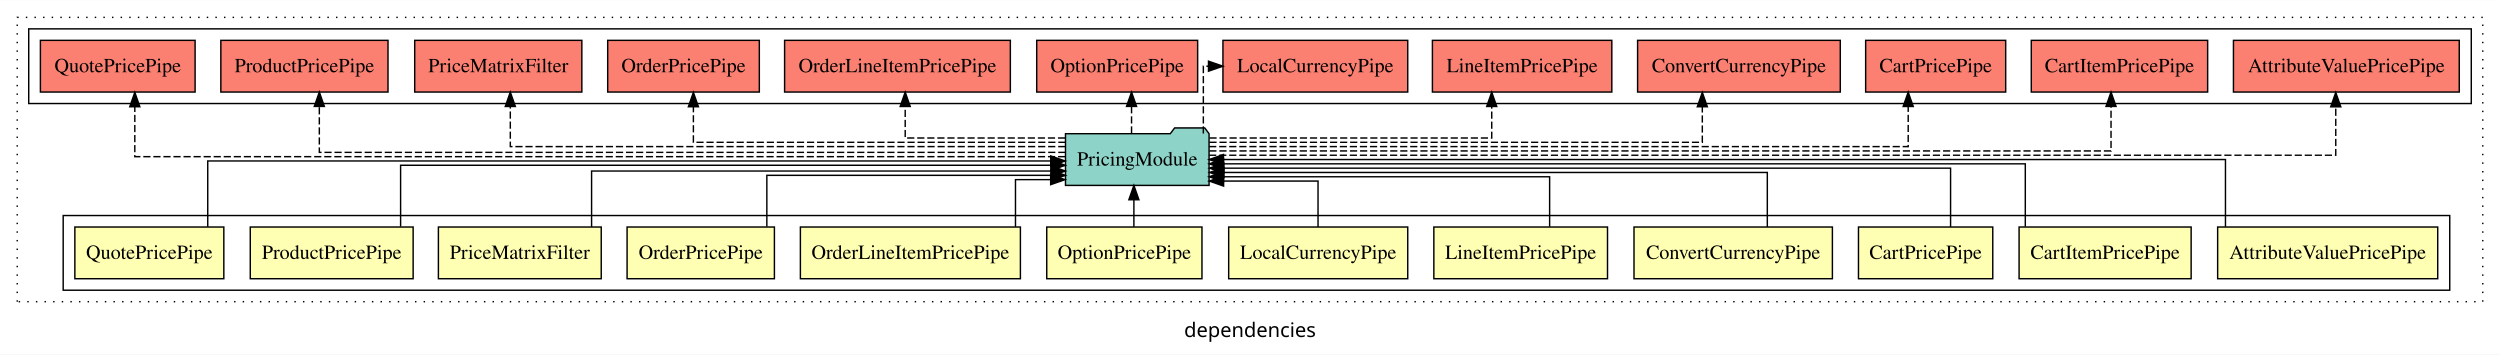
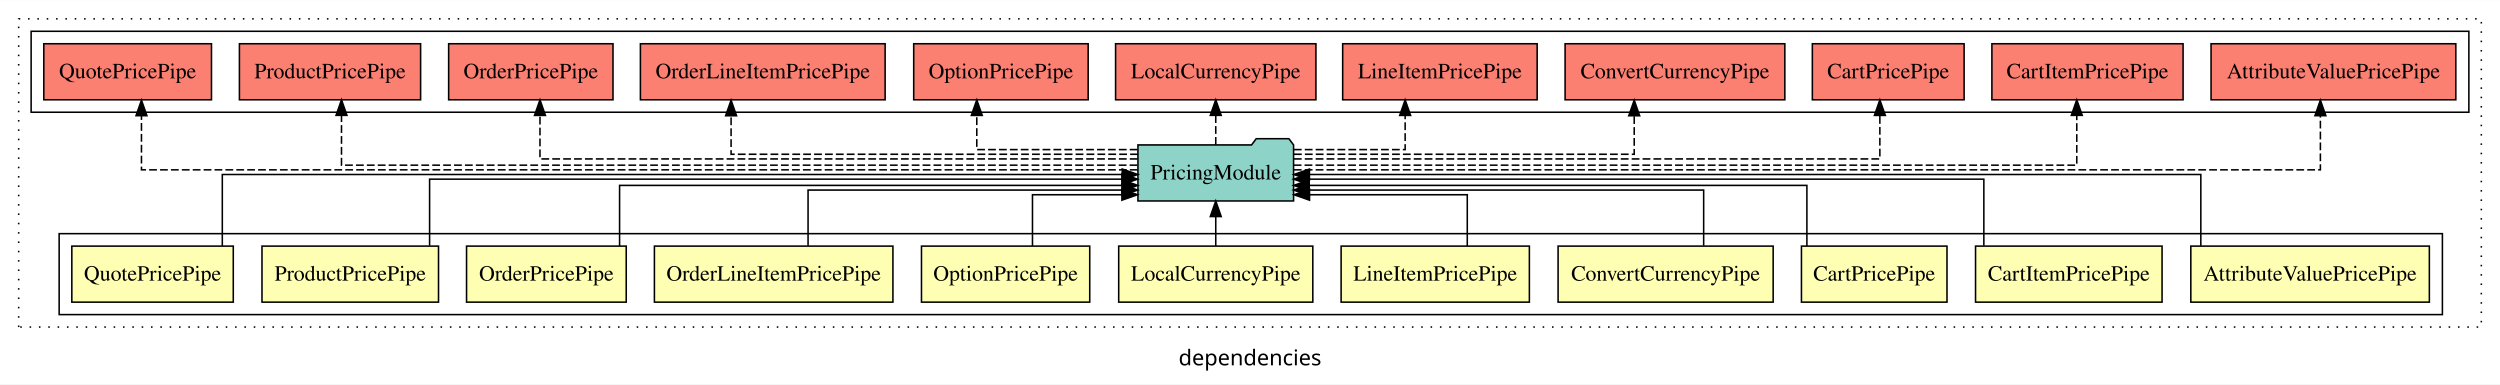
- <svg xmlns="http://www.w3.org/2000/svg" width="1741pt" height="247pt" viewBox="0.00 0.00 1741.00 246.80">
+ <svg xmlns="http://www.w3.org/2000/svg" width="1606pt" height="247pt" viewBox="0.00 0.00 1606.00 246.80">
  <g id="graph0" class="graph" transform="scale(1 1) rotate(0) translate(4 242.8)">
-     <polygon fill="white" stroke="transparent" points="-4,4 -4,-242.8 1737,-242.8 1737,4 -4,4" />
-     <text text-anchor="middle" x="866.5" y="-8.2" font-family="sans-serif" font-size="14.00">dependencies</text>
+     <polygon fill="white" stroke="transparent" points="-4,4 -4,-242.8 1602,-242.8 1602,4 -4,4" />
+     <text text-anchor="middle" x="799" y="-8.2" font-family="sans-serif" font-size="14.00">dependencies</text>
    <g id="clust1" class="cluster">
-       <polygon fill="none" stroke="black" stroke-dasharray="1,5" points="8,-32.8 8,-230.8 1725,-230.8 1725,-32.8 8,-32.8" />
-     </g>
-     <g id="clust16" class="cluster">
-       <polygon fill="none" stroke="black" points="16,-170.8 16,-222.8 1717,-222.8 1717,-170.8 16,-170.8" />
+       <polygon fill="none" stroke="black" stroke-dasharray="1,5" points="8,-32.8 8,-230.8 1590,-230.8 1590,-32.8 8,-32.8" />
    </g>
    <g id="clust2" class="cluster">
-       <polygon fill="none" stroke="black" points="40,-40.8 40,-92.8 1702,-92.8 1702,-40.8 40,-40.8" />
+       <polygon fill="none" stroke="black" points="34,-40.8 34,-92.8 1565,-92.8 1565,-40.8 34,-40.8" />
+     </g>
+     <g id="clust15" class="cluster">
+       <polygon fill="none" stroke="black" points="16,-170.8 16,-222.8 1582,-222.8 1582,-170.8 16,-170.8" />
    </g>
    <g id="node1" class="node">
-       <polygon fill="#ffffb3" stroke="black" points="1693.63,-84.8 1540.37,-84.8 1540.37,-48.8 1693.63,-48.8 1693.63,-84.8" />
-       <text text-anchor="middle" x="1617" y="-62.6" font-family="Times,serif" font-size="14.00">AttributeValuePricePipe</text>
+       <polygon fill="#ffffb3" stroke="black" points="1556.62,-84.8 1403.38,-84.8 1403.38,-48.8 1556.62,-48.8 1556.62,-84.8" />
+       <text text-anchor="middle" x="1480" y="-62.6" font-family="Times,serif" font-size="14.00">AttributeValuePricePipe</text>
+     </g>
+     <g id="node12" class="node">
+       <polygon fill="#8dd3c7" stroke="black" points="826.99,-149.8 823.99,-153.8 802.99,-153.8 799.99,-149.8 727.01,-149.8 727.01,-113.8 826.99,-113.8 826.99,-149.8" />
+       <text text-anchor="middle" x="777" y="-127.6" font-family="Times,serif" font-size="14.00">PricingModule</text>
+     </g>
+     <g id="edge1" class="edge">
+       <path fill="none" stroke="black" d="M1409.81,-84.97C1409.81,-103.89 1409.81,-130.8 1409.81,-130.8 1409.81,-130.8 837.18,-130.8 837.18,-130.8" />
+       <polygon fill="black" stroke="black" points="837.18,-127.3 827.18,-130.8 837.18,-134.3 837.18,-127.3" />
+     </g>
+     <g id="node2" class="node">
+       <polygon fill="#ffffb3" stroke="black" points="1384.91,-84.8 1265.09,-84.8 1265.09,-48.8 1384.91,-48.8 1384.91,-84.8" />
+       <text text-anchor="middle" x="1325" y="-62.6" font-family="Times,serif" font-size="14.00">CartItemPricePipe</text>
+     </g>
+     <g id="edge2" class="edge">
+       <path fill="none" stroke="black" d="M1270.42,-85.1C1270.42,-103.07 1270.42,-127.8 1270.42,-127.8 1270.42,-127.8 837.03,-127.8 837.03,-127.8" />
+       <polygon fill="black" stroke="black" points="837.03,-124.3 827.03,-127.8 837.03,-131.3 837.03,-124.3" />
+     </g>
+     <g id="node3" class="node">
+       <polygon fill="#ffffb3" stroke="black" points="1246.75,-84.8 1153.25,-84.8 1153.25,-48.8 1246.75,-48.8 1246.75,-84.8" />
+       <text text-anchor="middle" x="1200" y="-62.6" font-family="Times,serif" font-size="14.00">CartPricePipe</text>
+     </g>
+     <g id="edge3" class="edge">
+       <path fill="none" stroke="black" d="M1156.75,-84.84C1156.75,-101.53 1156.75,-123.8 1156.75,-123.8 1156.75,-123.8 837.04,-123.8 837.04,-123.8" />
+       <polygon fill="black" stroke="black" points="837.04,-120.3 827.04,-123.8 837.04,-127.3 837.04,-120.3" />
+     </g>
+     <g id="node4" class="node">
+       <polygon fill="#ffffb3" stroke="black" points="1135.08,-84.8 996.92,-84.8 996.92,-48.8 1135.08,-48.8 1135.08,-84.8" />
+       <text text-anchor="middle" x="1066" y="-62.6" font-family="Times,serif" font-size="14.00">ConvertCurrencyPipe</text>
+     </g>
+     <g id="edge4" class="edge">
+       <path fill="none" stroke="black" d="M1090.43,-85.08C1090.43,-100.75 1090.43,-120.8 1090.43,-120.8 1090.43,-120.8 837.01,-120.8 837.01,-120.8" />
+       <polygon fill="black" stroke="black" points="837.01,-117.3 827.01,-120.8 837.01,-124.3 837.01,-117.3" />
+     </g>
+     <g id="node5" class="node">
+       <polygon fill="#ffffb3" stroke="black" points="978.47,-84.8 857.53,-84.8 857.53,-48.8 978.47,-48.8 978.47,-84.8" />
+       <text text-anchor="middle" x="918" y="-62.6" font-family="Times,serif" font-size="14.00">LineItemPricePipe</text>
+     </g>
+     <g id="edge5" class="edge">
+       <path fill="none" stroke="black" d="M938.58,-84.92C938.58,-99.58 938.58,-117.8 938.58,-117.8 938.58,-117.8 837.24,-117.8 837.24,-117.8" />
+       <polygon fill="black" stroke="black" points="837.24,-114.3 827.24,-117.8 837.24,-121.3 837.24,-114.3" />
+     </g>
+     <g id="node6" class="node">
+       <polygon fill="#ffffb3" stroke="black" points="839.35,-84.8 714.65,-84.8 714.65,-48.8 839.35,-48.8 839.35,-84.8" />
+       <text text-anchor="middle" x="777" y="-62.6" font-family="Times,serif" font-size="14.00">LocalCurrencyPipe</text>
+     </g>
+     <g id="edge6" class="edge">
+       <path fill="none" stroke="black" d="M777,-84.91C777,-84.91 777,-103.79 777,-103.79" />
+       <polygon fill="black" stroke="black" points="773.5,-103.79 777,-113.79 780.5,-103.79 773.5,-103.79" />
+     </g>
+     <g id="node7" class="node">
+       <polygon fill="#ffffb3" stroke="black" points="696.04,-84.8 587.96,-84.8 587.96,-48.8 696.04,-48.8 696.04,-84.8" />
+       <text text-anchor="middle" x="642" y="-62.6" font-family="Times,serif" font-size="14.00">OptionPricePipe</text>
+     </g>
+     <g id="edge7" class="edge">
+       <path fill="none" stroke="black" d="M659.26,-84.92C659.26,-99.58 659.26,-117.8 659.26,-117.8 659.26,-117.8 716.72,-117.8 716.72,-117.8" />
+       <polygon fill="black" stroke="black" points="716.72,-121.3 726.72,-117.8 716.72,-114.3 716.72,-121.3" />
+     </g>
+     <g id="node8" class="node">
+       <polygon fill="#ffffb3" stroke="black" points="569.61,-84.8 416.39,-84.8 416.39,-48.8 569.61,-48.8 569.61,-84.8" />
+       <text text-anchor="middle" x="493" y="-62.6" font-family="Times,serif" font-size="14.00">OrderLineItemPricePipe</text>
+     </g>
+     <g id="edge8" class="edge">
+       <path fill="none" stroke="black" d="M515.1,-85.08C515.1,-100.75 515.1,-120.8 515.1,-120.8 515.1,-120.8 716.81,-120.8 716.81,-120.8" />
+       <polygon fill="black" stroke="black" points="716.81,-124.3 726.81,-120.8 716.81,-117.3 716.81,-124.3" />
+     </g>
+     <g id="node9" class="node">
+       <polygon fill="#ffffb3" stroke="black" points="398.29,-84.8 295.71,-84.8 295.71,-48.8 398.29,-48.8 398.29,-84.8" />
+       <text text-anchor="middle" x="347" y="-62.6" font-family="Times,serif" font-size="14.00">OrderPricePipe</text>
+     </g>
+     <g id="edge9" class="edge">
+       <path fill="none" stroke="black" d="M394.02,-84.84C394.02,-101.53 394.02,-123.8 394.02,-123.8 394.02,-123.8 716.93,-123.8 716.93,-123.8" />
+       <polygon fill="black" stroke="black" points="716.93,-127.3 726.93,-123.8 716.93,-120.3 716.93,-127.3" />
+     </g>
+     <g id="node10" class="node">
+       <polygon fill="#ffffb3" stroke="black" points="277.7,-84.8 164.3,-84.8 164.3,-48.8 277.7,-48.8 277.7,-84.8" />
+       <text text-anchor="middle" x="221" y="-62.6" font-family="Times,serif" font-size="14.00">ProductPricePipe</text>
+     </g>
+     <g id="edge10" class="edge">
+       <path fill="none" stroke="black" d="M271.97,-85.1C271.97,-103.07 271.97,-127.8 271.97,-127.8 271.97,-127.8 716.73,-127.8 716.73,-127.8" />
+       <polygon fill="black" stroke="black" points="716.73,-131.3 726.73,-127.8 716.73,-124.3 716.73,-131.3" />
+     </g>
+     <g id="node11" class="node">
+       <polygon fill="#ffffb3" stroke="black" points="145.86,-84.8 42.14,-84.8 42.14,-48.8 145.86,-48.8 145.86,-84.8" />
+       <text text-anchor="middle" x="94" y="-62.6" font-family="Times,serif" font-size="14.00">QuotePricePipe</text>
+     </g>
+     <g id="edge11" class="edge">
+       <path fill="none" stroke="black" d="M138.81,-84.97C138.81,-103.89 138.81,-130.8 138.81,-130.8 138.81,-130.8 716.92,-130.8 716.92,-130.8" />
+       <polygon fill="black" stroke="black" points="716.92,-134.3 726.92,-130.8 716.92,-127.3 716.92,-134.3" />
    </g>
    <g id="node13" class="node">
-       <polygon fill="#8dd3c7" stroke="black" points="837.99,-149.8 834.99,-153.8 813.99,-153.8 810.99,-149.8 738.01,-149.8 738.01,-113.8 837.99,-113.8 837.99,-149.8" />
-       <text text-anchor="middle" x="788" y="-127.6" font-family="Times,serif" font-size="14.00">PricingModule</text>
-     </g>
-     <g id="edge1" class="edge">
-       <path fill="none" stroke="black" d="M1545.81,-84.91C1545.81,-104.14 1545.81,-131.8 1545.81,-131.8 1545.81,-131.8 848.02,-131.8 848.02,-131.8" />
-       <polygon fill="black" stroke="black" points="848.02,-128.3 838.02,-131.8 848.02,-135.3 848.02,-128.3" />
-     </g>
-     <g id="node2" class="node">
-       <polygon fill="#ffffb3" stroke="black" points="1521.91,-84.8 1402.09,-84.8 1402.09,-48.8 1521.91,-48.8 1521.91,-84.8" />
-       <text text-anchor="middle" x="1462" y="-62.6" font-family="Times,serif" font-size="14.00">CartItemPricePipe</text>
-     </g>
-     <g id="edge2" class="edge">
-       <path fill="none" stroke="black" d="M1406.42,-85.07C1406.42,-103.36 1406.42,-128.8 1406.42,-128.8 1406.42,-128.8 848.08,-128.8 848.08,-128.8" />
-       <polygon fill="black" stroke="black" points="848.08,-125.3 838.08,-128.8 848.08,-132.3 848.08,-125.3" />
-     </g>
-     <g id="node3" class="node">
-       <polygon fill="#ffffb3" stroke="black" points="1383.76,-84.8 1290.24,-84.8 1290.24,-48.8 1383.76,-48.8 1383.76,-84.8" />
-       <text text-anchor="middle" x="1337" y="-62.6" font-family="Times,serif" font-size="14.00">CartPricePipe</text>
-     </g>
-     <g id="edge3" class="edge">
-       <path fill="none" stroke="black" d="M1354.38,-84.82C1354.38,-102.17 1354.38,-125.8 1354.38,-125.8 1354.38,-125.8 848.26,-125.8 848.26,-125.8" />
-       <polygon fill="black" stroke="black" points="848.26,-122.3 838.26,-125.8 848.26,-129.3 848.26,-122.3" />
-     </g>
-     <g id="node4" class="node">
-       <polygon fill="#ffffb3" stroke="black" points="1272.08,-84.8 1133.92,-84.8 1133.92,-48.8 1272.08,-48.8 1272.08,-84.8" />
-       <text text-anchor="middle" x="1203" y="-62.6" font-family="Times,serif" font-size="14.00">ConvertCurrencyPipe</text>
-     </g>
-     <g id="edge4" class="edge">
-       <path fill="none" stroke="black" d="M1226.76,-84.83C1226.76,-101.2 1226.76,-122.8 1226.76,-122.8 1226.76,-122.8 848.33,-122.8 848.33,-122.8" />
-       <polygon fill="black" stroke="black" points="848.33,-119.3 838.33,-122.8 848.33,-126.3 848.33,-119.3" />
-     </g>
-     <g id="node5" class="node">
-       <polygon fill="#ffffb3" stroke="black" points="1115.47,-84.8 994.53,-84.8 994.53,-48.8 1115.47,-48.8 1115.47,-84.8" />
-       <text text-anchor="middle" x="1055" y="-62.6" font-family="Times,serif" font-size="14.00">LineItemPricePipe</text>
-     </g>
-     <g id="edge5" class="edge">
-       <path fill="none" stroke="black" d="M1075.16,-85.04C1075.16,-100.37 1075.16,-119.8 1075.16,-119.8 1075.16,-119.8 848.02,-119.8 848.02,-119.8" />
-       <polygon fill="black" stroke="black" points="848.02,-116.3 838.02,-119.8 848.02,-123.3 848.02,-116.3" />
-     </g>
-     <g id="node6" class="node">
-       <polygon fill="#ffffb3" stroke="black" points="976.35,-84.8 851.65,-84.8 851.65,-48.8 976.35,-48.8 976.35,-84.8" />
-       <text text-anchor="middle" x="914" y="-62.6" font-family="Times,serif" font-size="14.00">LocalCurrencyPipe</text>
-     </g>
-     <g id="edge6" class="edge">
-       <path fill="none" stroke="black" d="M913.88,-84.85C913.88,-99.17 913.88,-116.8 913.88,-116.8 913.88,-116.8 848.11,-116.8 848.11,-116.8" />
-       <polygon fill="black" stroke="black" points="848.11,-113.3 838.11,-116.8 848.11,-120.3 848.11,-113.3" />
-     </g>
-     <g id="node7" class="node">
-       <polygon fill="#ffffb3" stroke="black" points="833.05,-84.8 724.95,-84.8 724.95,-48.8 833.05,-48.8 833.05,-84.8" />
-       <text text-anchor="middle" x="779" y="-62.6" font-family="Times,serif" font-size="14.00">OptionPricePipe</text>
-     </g>
-     <g id="edge7" class="edge">
-       <path fill="none" stroke="black" d="M785.64,-84.91C785.64,-84.91 785.64,-103.79 785.64,-103.79" />
-       <polygon fill="black" stroke="black" points="782.14,-103.79 785.64,-113.79 789.14,-103.79 782.14,-103.79" />
-     </g>
-     <g id="node8" class="node">
-       <polygon fill="#ffffb3" stroke="black" points="706.61,-84.8 553.39,-84.8 553.39,-48.8 706.61,-48.8 706.61,-84.8" />
-       <text text-anchor="middle" x="630" y="-62.6" font-family="Times,serif" font-size="14.00">OrderLineItemPricePipe</text>
-     </g>
-     <g id="edge8" class="edge">
-       <path fill="none" stroke="black" d="M703.18,-84.92C703.18,-99.58 703.18,-117.8 703.18,-117.8 703.18,-117.8 727.68,-117.8 727.68,-117.8" />
-       <polygon fill="black" stroke="black" points="727.68,-121.3 737.68,-117.8 727.68,-114.3 727.68,-121.3" />
-     </g>
-     <g id="node9" class="node">
-       <polygon fill="#ffffb3" stroke="black" points="535.3,-84.8 432.7,-84.8 432.7,-48.8 535.3,-48.8 535.3,-84.8" />
-       <text text-anchor="middle" x="484" y="-62.6" font-family="Times,serif" font-size="14.00">OrderPricePipe</text>
-     </g>
-     <g id="edge9" class="edge">
-       <path fill="none" stroke="black" d="M530.03,-85.08C530.03,-100.75 530.03,-120.8 530.03,-120.8 530.03,-120.8 727.95,-120.8 727.95,-120.8" />
-       <polygon fill="black" stroke="black" points="727.95,-124.3 737.95,-120.8 727.95,-117.3 727.95,-124.3" />
-     </g>
-     <g id="node10" class="node">
-       <polygon fill="#ffffb3" stroke="black" points="414.7,-84.8 301.3,-84.8 301.3,-48.8 414.7,-48.8 414.7,-84.8" />
-       <text text-anchor="middle" x="358" y="-62.6" font-family="Times,serif" font-size="14.00">PriceMatrixFilter</text>
-     </g>
-     <g id="edge10" class="edge">
-       <path fill="none" stroke="black" d="M407.98,-84.84C407.98,-101.53 407.98,-123.8 407.98,-123.8 407.98,-123.8 727.93,-123.8 727.93,-123.8" />
-       <polygon fill="black" stroke="black" points="727.93,-127.3 737.93,-123.8 727.93,-120.3 727.93,-127.3" />
-     </g>
-     <g id="node11" class="node">
-       <polygon fill="#ffffb3" stroke="black" points="283.71,-84.8 170.29,-84.8 170.29,-48.8 283.71,-48.8 283.71,-84.8" />
-       <text text-anchor="middle" x="227" y="-62.6" font-family="Times,serif" font-size="14.00">ProductPricePipe</text>
-     </g>
-     <g id="edge11" class="edge">
-       <path fill="none" stroke="black" d="M274.98,-85.1C274.98,-103.07 274.98,-127.8 274.98,-127.8 274.98,-127.8 727.88,-127.8 727.88,-127.8" />
-       <polygon fill="black" stroke="black" points="727.88,-131.3 737.88,-127.8 727.88,-124.3 727.88,-131.3" />
-     </g>
-     <g id="node12" class="node">
-       <polygon fill="#ffffb3" stroke="black" points="151.87,-84.8 48.13,-84.8 48.13,-48.8 151.87,-48.8 151.87,-84.8" />
-       <text text-anchor="middle" x="100" y="-62.6" font-family="Times,serif" font-size="14.00">QuotePricePipe</text>
+       <polygon fill="#fb8072" stroke="black" points="1573.62,-214.8 1416.38,-214.8 1416.38,-178.8 1573.62,-178.8 1573.62,-214.8" />
+       <text text-anchor="middle" x="1495" y="-192.6" font-family="Times,serif" font-size="14.00">AttributeValuePricePipe </text>
    </g>
    <g id="edge12" class="edge">
-       <path fill="none" stroke="black" d="M140.67,-84.97C140.67,-103.89 140.67,-130.8 140.67,-130.8 140.67,-130.8 727.74,-130.8 727.74,-130.8" />
-       <polygon fill="black" stroke="black" points="727.74,-134.3 737.74,-130.8 727.74,-127.3 727.74,-134.3" />
+       <path fill="none" stroke="black" stroke-dasharray="5,2" d="M827.18,-133.8C989.01,-133.8 1486.62,-133.8 1486.62,-133.8 1486.62,-133.8 1486.62,-168.58 1486.62,-168.58" />
+       <polygon fill="black" stroke="black" points="1483.13,-168.58 1486.62,-178.58 1490.13,-168.58 1483.13,-168.58" />
    </g>
    <g id="node14" class="node">
-       <polygon fill="#fb8072" stroke="black" points="1708.63,-214.8 1551.37,-214.8 1551.37,-178.8 1708.63,-178.8 1708.63,-214.8" />
-       <text text-anchor="middle" x="1630" y="-192.6" font-family="Times,serif" font-size="14.00">AttributeValuePricePipe </text>
+       <polygon fill="#fb8072" stroke="black" points="1398.41,-214.8 1275.59,-214.8 1275.59,-178.8 1398.41,-178.8 1398.41,-214.8" />
+       <text text-anchor="middle" x="1337" y="-192.6" font-family="Times,serif" font-size="14.00">CartItemPricePipe </text>
    </g>
    <g id="edge13" class="edge">
-       <path fill="none" stroke="black" stroke-dasharray="5,2" d="M838.02,-134.8C1018.08,-134.8 1622.62,-134.8 1622.62,-134.8 1622.62,-134.8 1622.62,-168.53 1622.62,-168.53" />
-       <polygon fill="black" stroke="black" points="1619.13,-168.53 1622.62,-178.53 1626.13,-168.53 1619.13,-168.53" />
+       <path fill="none" stroke="black" stroke-dasharray="5,2" d="M827.06,-136.8C963.22,-136.8 1330.12,-136.8 1330.12,-136.8 1330.12,-136.8 1330.12,-168.8 1330.12,-168.8" />
+       <polygon fill="black" stroke="black" points="1326.63,-168.8 1330.12,-178.8 1333.63,-168.8 1326.63,-168.8" />
    </g>
    <g id="node15" class="node">
-       <polygon fill="#fb8072" stroke="black" points="1533.41,-214.8 1410.59,-214.8 1410.59,-178.8 1533.41,-178.8 1533.41,-214.8" />
-       <text text-anchor="middle" x="1472" y="-192.6" font-family="Times,serif" font-size="14.00">CartItemPricePipe </text>
+       <polygon fill="#fb8072" stroke="black" points="1257.75,-214.8 1160.25,-214.8 1160.25,-178.8 1257.75,-178.8 1257.75,-214.8" />
+       <text text-anchor="middle" x="1209" y="-192.6" font-family="Times,serif" font-size="14.00">CartPricePipe </text>
    </g>
    <g id="edge14" class="edge">
-       <path fill="none" stroke="black" stroke-dasharray="5,2" d="M838.14,-137.8C995.02,-137.8 1466.12,-137.8 1466.12,-137.8 1466.12,-137.8 1466.12,-168.78 1466.12,-168.78" />
-       <polygon fill="black" stroke="black" points="1462.63,-168.78 1466.12,-178.78 1469.63,-168.78 1462.63,-168.78" />
+       <path fill="none" stroke="black" stroke-dasharray="5,2" d="M827.19,-140.8C939.97,-140.8 1203.62,-140.8 1203.62,-140.8 1203.62,-140.8 1203.62,-168.77 1203.62,-168.77" />
+       <polygon fill="black" stroke="black" points="1200.13,-168.77 1203.62,-178.77 1207.13,-168.77 1200.13,-168.77" />
    </g>
    <g id="node16" class="node">
-       <polygon fill="#fb8072" stroke="black" points="1392.76,-214.8 1295.24,-214.8 1295.24,-178.8 1392.76,-178.8 1392.76,-214.8" />
-       <text text-anchor="middle" x="1344" y="-192.6" font-family="Times,serif" font-size="14.00">CartPricePipe </text>
+       <polygon fill="#fb8072" stroke="black" points="1142.58,-214.8 1001.42,-214.8 1001.42,-178.8 1142.58,-178.8 1142.58,-214.8" />
+       <text text-anchor="middle" x="1072" y="-192.6" font-family="Times,serif" font-size="14.00">ConvertCurrencyPipe </text>
    </g>
    <g id="edge15" class="edge">
-       <path fill="none" stroke="black" stroke-dasharray="5,2" d="M838.03,-140.8C971.3,-140.8 1324.87,-140.8 1324.87,-140.8 1324.87,-140.8 1324.87,-168.77 1324.87,-168.77" />
-       <polygon fill="black" stroke="black" points="1321.37,-168.77 1324.87,-178.77 1328.37,-168.77 1321.37,-168.77" />
+       <path fill="none" stroke="black" stroke-dasharray="5,2" d="M827.25,-143.8C905.05,-143.8 1045.82,-143.8 1045.82,-143.8 1045.82,-143.8 1045.82,-168.56 1045.82,-168.56" />
+       <polygon fill="black" stroke="black" points="1042.32,-168.56 1045.82,-178.56 1049.32,-168.56 1042.32,-168.56" />
    </g>
    <g id="node17" class="node">
-       <polygon fill="#fb8072" stroke="black" points="1277.58,-214.8 1136.42,-214.8 1136.42,-178.8 1277.58,-178.8 1277.58,-214.8" />
-       <text text-anchor="middle" x="1207" y="-192.6" font-family="Times,serif" font-size="14.00">ConvertCurrencyPipe </text>
+       <polygon fill="#fb8072" stroke="black" points="983.47,-214.8 858.53,-214.8 858.53,-178.8 983.47,-178.8 983.47,-214.8" />
+       <text text-anchor="middle" x="921" y="-192.6" font-family="Times,serif" font-size="14.00">LineItemPricePipe </text>
    </g>
    <g id="edge16" class="edge">
-       <path fill="none" stroke="black" stroke-dasharray="5,2" d="M838.23,-143.8C944.31,-143.8 1181.49,-143.8 1181.49,-143.8 1181.49,-143.8 1181.49,-168.56 1181.49,-168.56" />
-       <polygon fill="black" stroke="black" points="1177.99,-168.56 1181.49,-178.56 1184.99,-168.56 1177.99,-168.56" />
+       <path fill="none" stroke="black" stroke-dasharray="5,2" d="M827.19,-146.8C860.71,-146.8 898.67,-146.8 898.67,-146.8 898.67,-146.8 898.67,-168.75 898.67,-168.75" />
+       <polygon fill="black" stroke="black" points="895.17,-168.75 898.67,-178.75 902.17,-168.75 895.17,-168.75" />
    </g>
    <g id="node18" class="node">
-       <polygon fill="#fb8072" stroke="black" points="1118.47,-214.8 993.53,-214.8 993.53,-178.8 1118.47,-178.8 1118.47,-214.8" />
-       <text text-anchor="middle" x="1056" y="-192.6" font-family="Times,serif" font-size="14.00">LineItemPricePipe </text>
+       <polygon fill="#fb8072" stroke="black" points="841.35,-214.8 712.65,-214.8 712.65,-178.8 841.35,-178.8 841.35,-214.8" />
+       <text text-anchor="middle" x="777" y="-192.6" font-family="Times,serif" font-size="14.00">LocalCurrencyPipe </text>
    </g>
    <g id="edge17" class="edge">
-       <path fill="none" stroke="black" stroke-dasharray="5,2" d="M838.25,-146.8C910.42,-146.8 1034.84,-146.8 1034.84,-146.8 1034.84,-146.8 1034.84,-168.75 1034.84,-168.75" />
-       <polygon fill="black" stroke="black" points="1031.34,-168.75 1034.84,-178.75 1038.34,-168.75 1031.34,-168.75" />
+       <path fill="none" stroke="black" stroke-dasharray="5,2" d="M777,-149.91C777,-149.91 777,-168.79 777,-168.79" />
+       <polygon fill="black" stroke="black" points="773.5,-168.79 777,-178.79 780.5,-168.79 773.5,-168.79" />
    </g>
    <g id="node19" class="node">
-       <polygon fill="#fb8072" stroke="black" points="976.35,-214.8 847.65,-214.8 847.65,-178.8 976.35,-178.8 976.35,-214.8" />
-       <text text-anchor="middle" x="912" y="-192.6" font-family="Times,serif" font-size="14.00">LocalCurrencyPipe </text>
+       <polygon fill="#fb8072" stroke="black" points="695.04,-214.8 582.96,-214.8 582.96,-178.8 695.04,-178.8 695.04,-214.8" />
+       <text text-anchor="middle" x="639" y="-192.6" font-family="Times,serif" font-size="14.00">OptionPricePipe </text>
    </g>
    <g id="edge18" class="edge">
-       <path fill="none" stroke="black" stroke-dasharray="5,2" d="M834.01,-149.91C834.01,-169.14 834.01,-196.8 834.01,-196.8 834.01,-196.8 837.59,-196.8 837.59,-196.8" />
-       <polygon fill="black" stroke="black" points="837.59,-200.3 847.59,-196.8 837.59,-193.3 837.59,-200.3" />
+       <path fill="none" stroke="black" stroke-dasharray="5,2" d="M726.74,-146.8C681.97,-146.8 623.49,-146.8 623.49,-146.8 623.49,-146.8 623.49,-168.75 623.49,-168.75" />
+       <polygon fill="black" stroke="black" points="619.99,-168.75 623.49,-178.75 626.99,-168.75 619.99,-168.75" />
    </g>
    <g id="node20" class="node">
-       <polygon fill="#fb8072" stroke="black" points="830.04,-214.8 717.96,-214.8 717.96,-178.8 830.04,-178.8 830.04,-214.8" />
-       <text text-anchor="middle" x="774" y="-192.6" font-family="Times,serif" font-size="14.00">OptionPricePipe </text>
+       <polygon fill="#fb8072" stroke="black" points="564.61,-214.8 407.39,-214.8 407.39,-178.8 564.61,-178.8 564.61,-214.8" />
+       <text text-anchor="middle" x="486" y="-192.6" font-family="Times,serif" font-size="14.00">OrderLineItemPricePipe </text>
    </g>
    <g id="edge19" class="edge">
-       <path fill="none" stroke="black" stroke-dasharray="5,2" d="M784.01,-149.91C784.01,-149.91 784.01,-168.79 784.01,-168.79" />
-       <polygon fill="black" stroke="black" points="780.51,-168.79 784.01,-178.79 787.51,-168.79 780.51,-168.79" />
+       <path fill="none" stroke="black" stroke-dasharray="5,2" d="M726.98,-143.8C638.96,-143.8 465.65,-143.8 465.65,-143.8 465.65,-143.8 465.65,-168.56 465.65,-168.56" />
+       <polygon fill="black" stroke="black" points="462.15,-168.56 465.65,-178.56 469.15,-168.56 462.15,-168.56" />
    </g>
    <g id="node21" class="node">
-       <polygon fill="#fb8072" stroke="black" points="699.61,-214.8 542.39,-214.8 542.39,-178.8 699.61,-178.8 699.61,-214.8" />
-       <text text-anchor="middle" x="621" y="-192.6" font-family="Times,serif" font-size="14.00">OrderLineItemPricePipe </text>
+       <polygon fill="#fb8072" stroke="black" points="389.79,-214.8 284.21,-214.8 284.21,-178.8 389.79,-178.8 389.79,-214.8" />
+       <text text-anchor="middle" x="337" y="-192.6" font-family="Times,serif" font-size="14.00">OrderPricePipe </text>
    </g>
    <g id="edge20" class="edge">
-       <path fill="none" stroke="black" stroke-dasharray="5,2" d="M737.75,-146.8C690.3,-146.8 626.38,-146.8 626.38,-146.8 626.38,-146.8 626.38,-168.75 626.38,-168.75" />
-       <polygon fill="black" stroke="black" points="622.88,-168.75 626.38,-178.75 629.88,-168.75 622.88,-168.75" />
+       <path fill="none" stroke="black" stroke-dasharray="5,2" d="M726.78,-140.8C612.5,-140.8 342.88,-140.8 342.88,-140.8 342.88,-140.8 342.88,-168.77 342.88,-168.77" />
+       <polygon fill="black" stroke="black" points="339.38,-168.77 342.88,-178.77 346.38,-168.77 339.38,-168.77" />
    </g>
    <g id="node22" class="node">
-       <polygon fill="#fb8072" stroke="black" points="524.8,-214.8 419.2,-214.8 419.2,-178.8 524.8,-178.8 524.8,-214.8" />
-       <text text-anchor="middle" x="472" y="-192.6" font-family="Times,serif" font-size="14.00">OrderPricePipe </text>
+       <polygon fill="#fb8072" stroke="black" points="266.2,-214.8 149.8,-214.8 149.8,-178.8 266.2,-178.8 266.2,-214.8" />
+       <text text-anchor="middle" x="208" y="-192.6" font-family="Times,serif" font-size="14.00">ProductPricePipe </text>
    </g>
    <g id="edge21" class="edge">
-       <path fill="none" stroke="black" stroke-dasharray="5,2" d="M737.99,-143.8C650.5,-143.8 478.88,-143.8 478.88,-143.8 478.88,-143.8 478.88,-168.56 478.88,-168.56" />
-       <polygon fill="black" stroke="black" points="475.38,-168.56 478.88,-178.56 482.38,-168.56 475.38,-168.56" />
+       <path fill="none" stroke="black" stroke-dasharray="5,2" d="M726.67,-136.8C588.81,-136.8 215.38,-136.8 215.38,-136.8 215.38,-136.8 215.38,-168.8 215.38,-168.8" />
+       <polygon fill="black" stroke="black" points="211.88,-168.8 215.38,-178.8 218.88,-168.8 211.88,-168.8" />
    </g>
    <g id="node23" class="node">
-       <polygon fill="#fb8072" stroke="black" points="401.2,-214.8 284.8,-214.8 284.8,-178.8 401.2,-178.8 401.2,-214.8" />
-       <text text-anchor="middle" x="343" y="-192.6" font-family="Times,serif" font-size="14.00">PriceMatrixFilter </text>
+       <polygon fill="#fb8072" stroke="black" points="131.86,-214.8 24.14,-214.8 24.14,-178.8 131.86,-178.8 131.86,-214.8" />
+       <text text-anchor="middle" x="78" y="-192.6" font-family="Times,serif" font-size="14.00">QuotePricePipe </text>
    </g>
    <g id="edge22" class="edge">
-       <path fill="none" stroke="black" stroke-dasharray="5,2" d="M737.91,-140.8C623.23,-140.8 351.38,-140.8 351.38,-140.8 351.38,-140.8 351.38,-168.77 351.38,-168.77" />
-       <polygon fill="black" stroke="black" points="347.88,-168.77 351.38,-178.77 354.88,-168.77 347.88,-168.77" />
-     </g>
-     <g id="node24" class="node">
-       <polygon fill="#fb8072" stroke="black" points="266.21,-214.8 149.79,-214.8 149.79,-178.8 266.21,-178.8 266.21,-214.8" />
-       <text text-anchor="middle" x="208" y="-192.6" font-family="Times,serif" font-size="14.00">ProductPricePipe </text>
-     </g>
-     <g id="edge23" class="edge">
-       <path fill="none" stroke="black" stroke-dasharray="5,2" d="M737.95,-136.8C598.95,-136.8 218.38,-136.8 218.38,-136.8 218.38,-136.8 218.38,-168.8 218.38,-168.8" />
-       <polygon fill="black" stroke="black" points="214.88,-168.8 218.38,-178.8 221.88,-168.8 214.88,-168.8" />
-     </g>
-     <g id="node25" class="node">
-       <polygon fill="#fb8072" stroke="black" points="131.87,-214.8 24.13,-214.8 24.13,-178.8 131.87,-178.8 131.87,-214.8" />
-       <text text-anchor="middle" x="78" y="-192.6" font-family="Times,serif" font-size="14.00">QuotePricePipe </text>
-     </g>
-     <g id="edge24" class="edge">
-       <path fill="none" stroke="black" stroke-dasharray="5,2" d="M737.79,-133.8C577.72,-133.8 89.88,-133.8 89.88,-133.8 89.88,-133.8 89.88,-168.58 89.88,-168.58" />
-       <polygon fill="black" stroke="black" points="86.38,-168.58 89.88,-178.58 93.38,-168.58 86.38,-168.58" />
+       <path fill="none" stroke="black" stroke-dasharray="5,2" d="M726.81,-133.8C568,-133.8 86.88,-133.8 86.88,-133.8 86.88,-133.8 86.88,-168.58 86.88,-168.58" />
+       <polygon fill="black" stroke="black" points="83.38,-168.58 86.88,-178.58 90.38,-168.58 83.38,-168.58" />
    </g>
  </g>
</svg>
